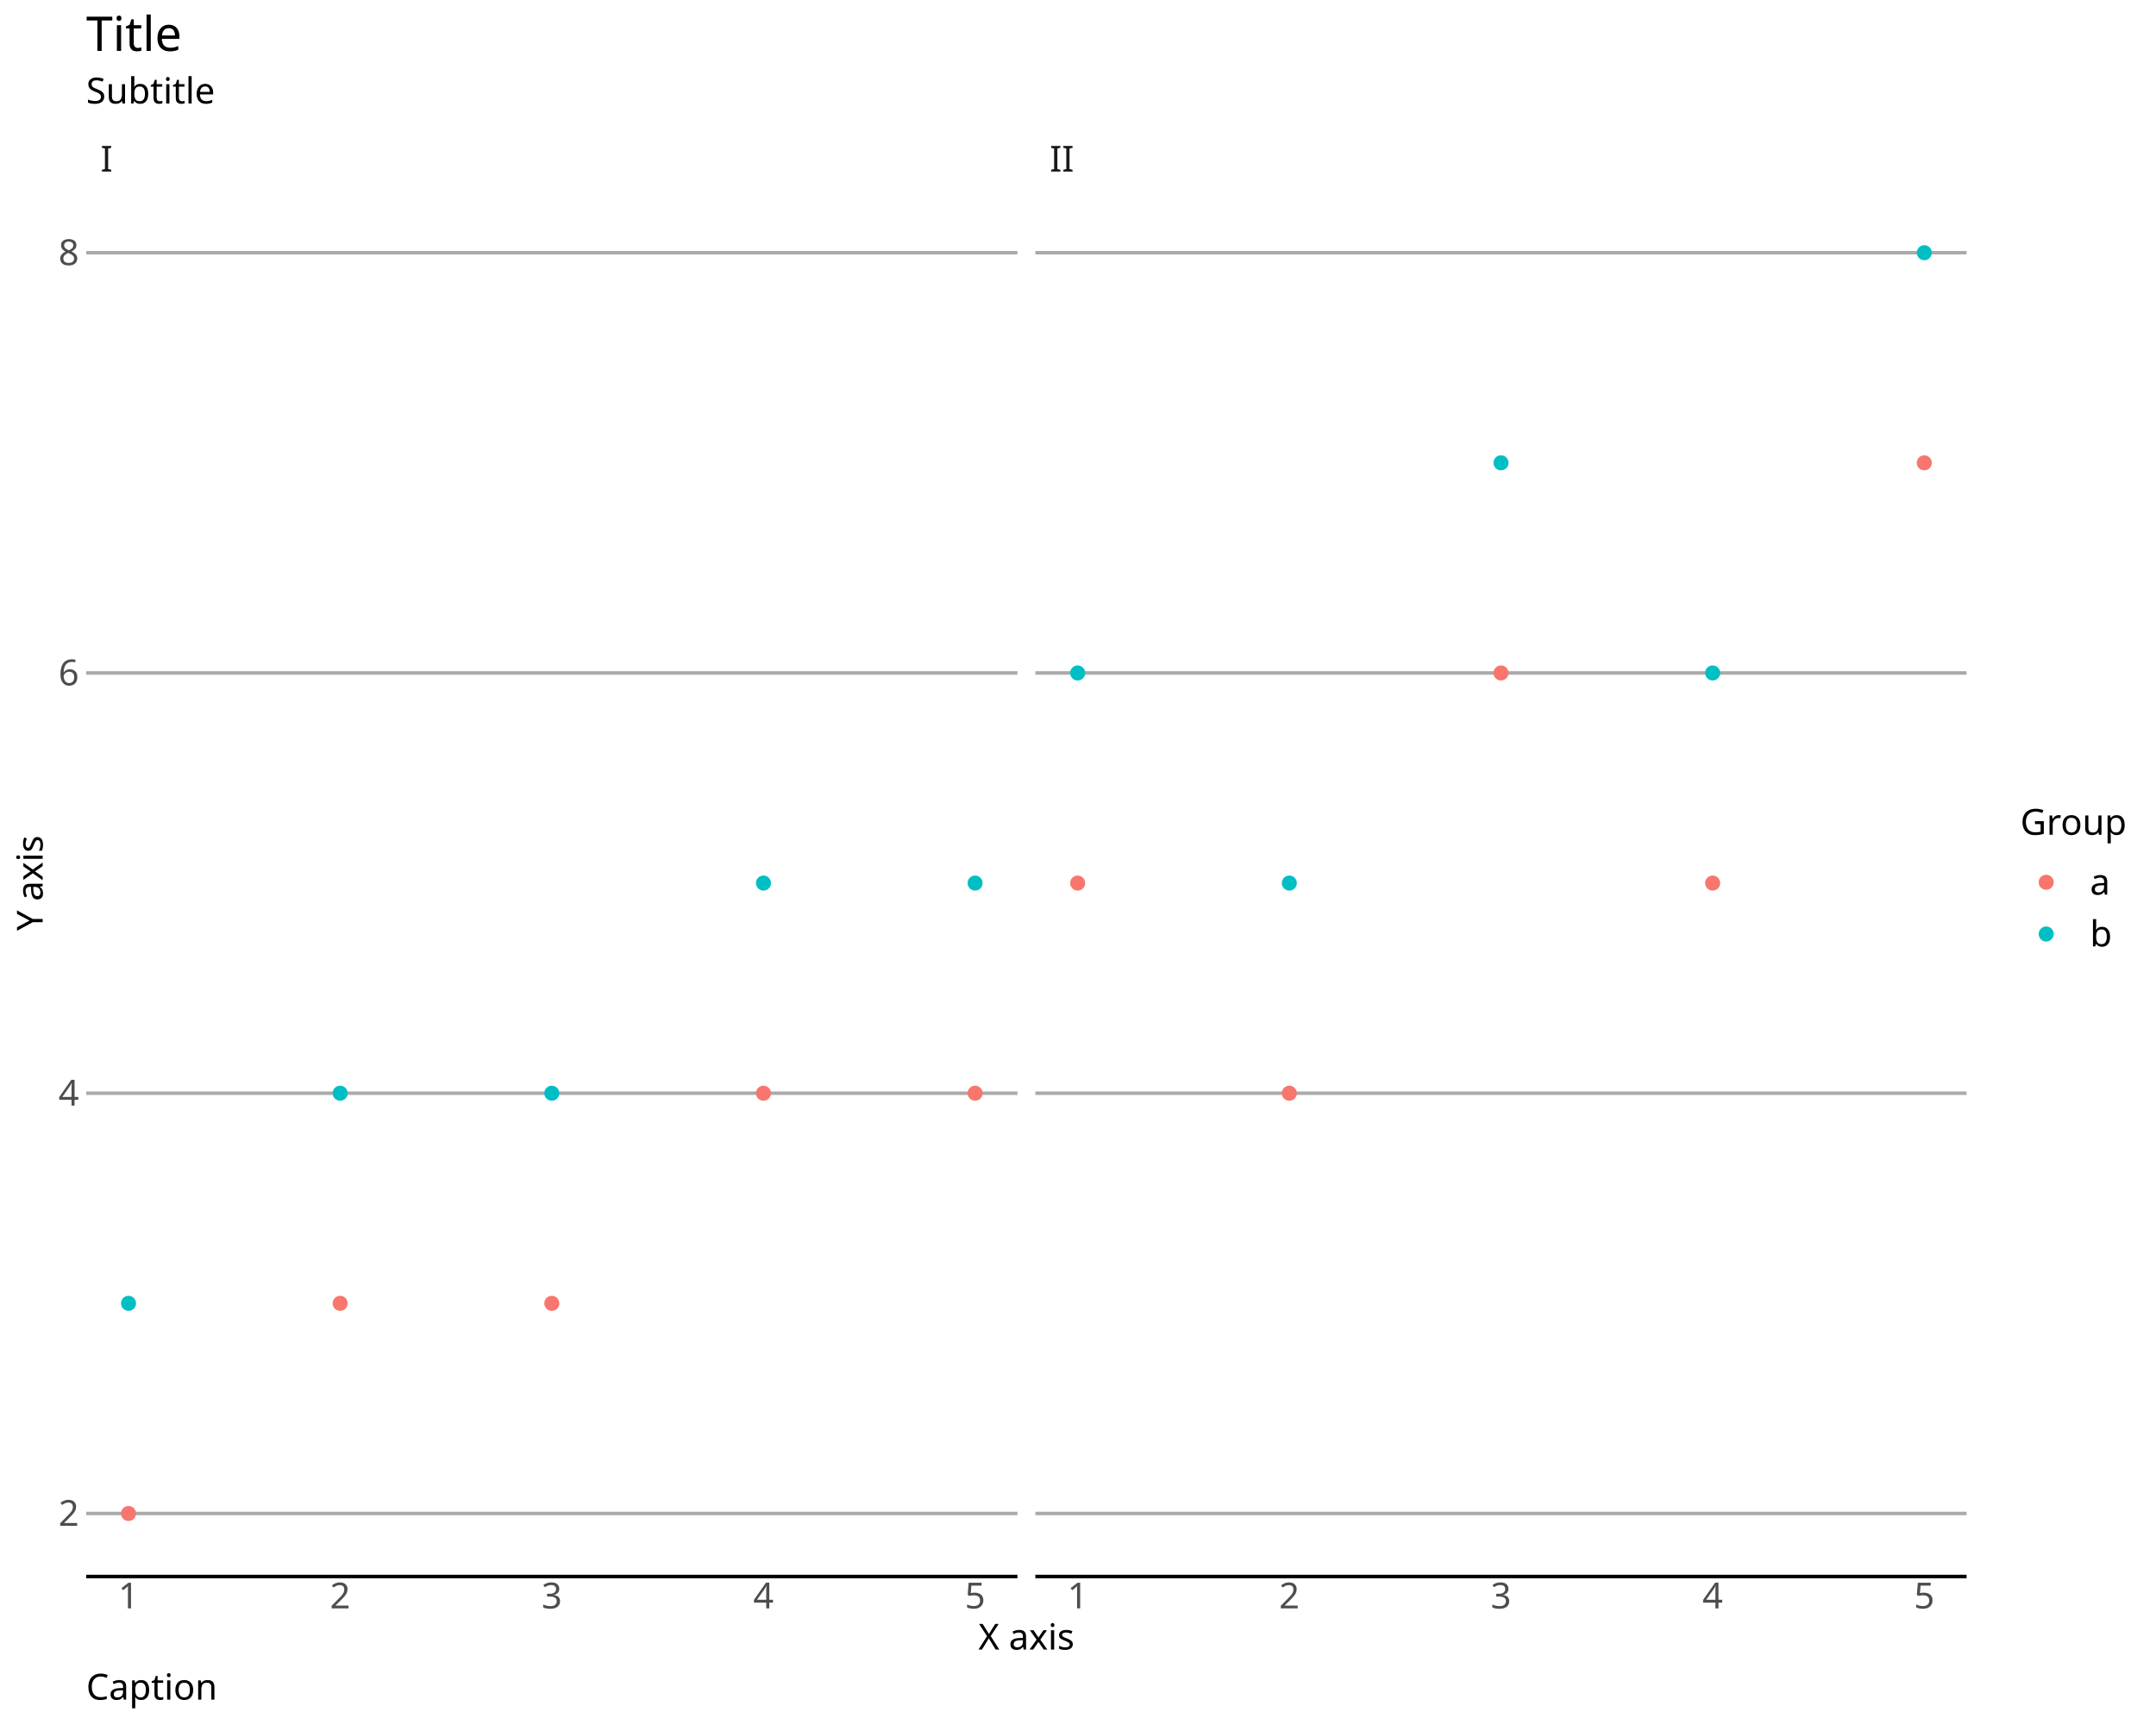
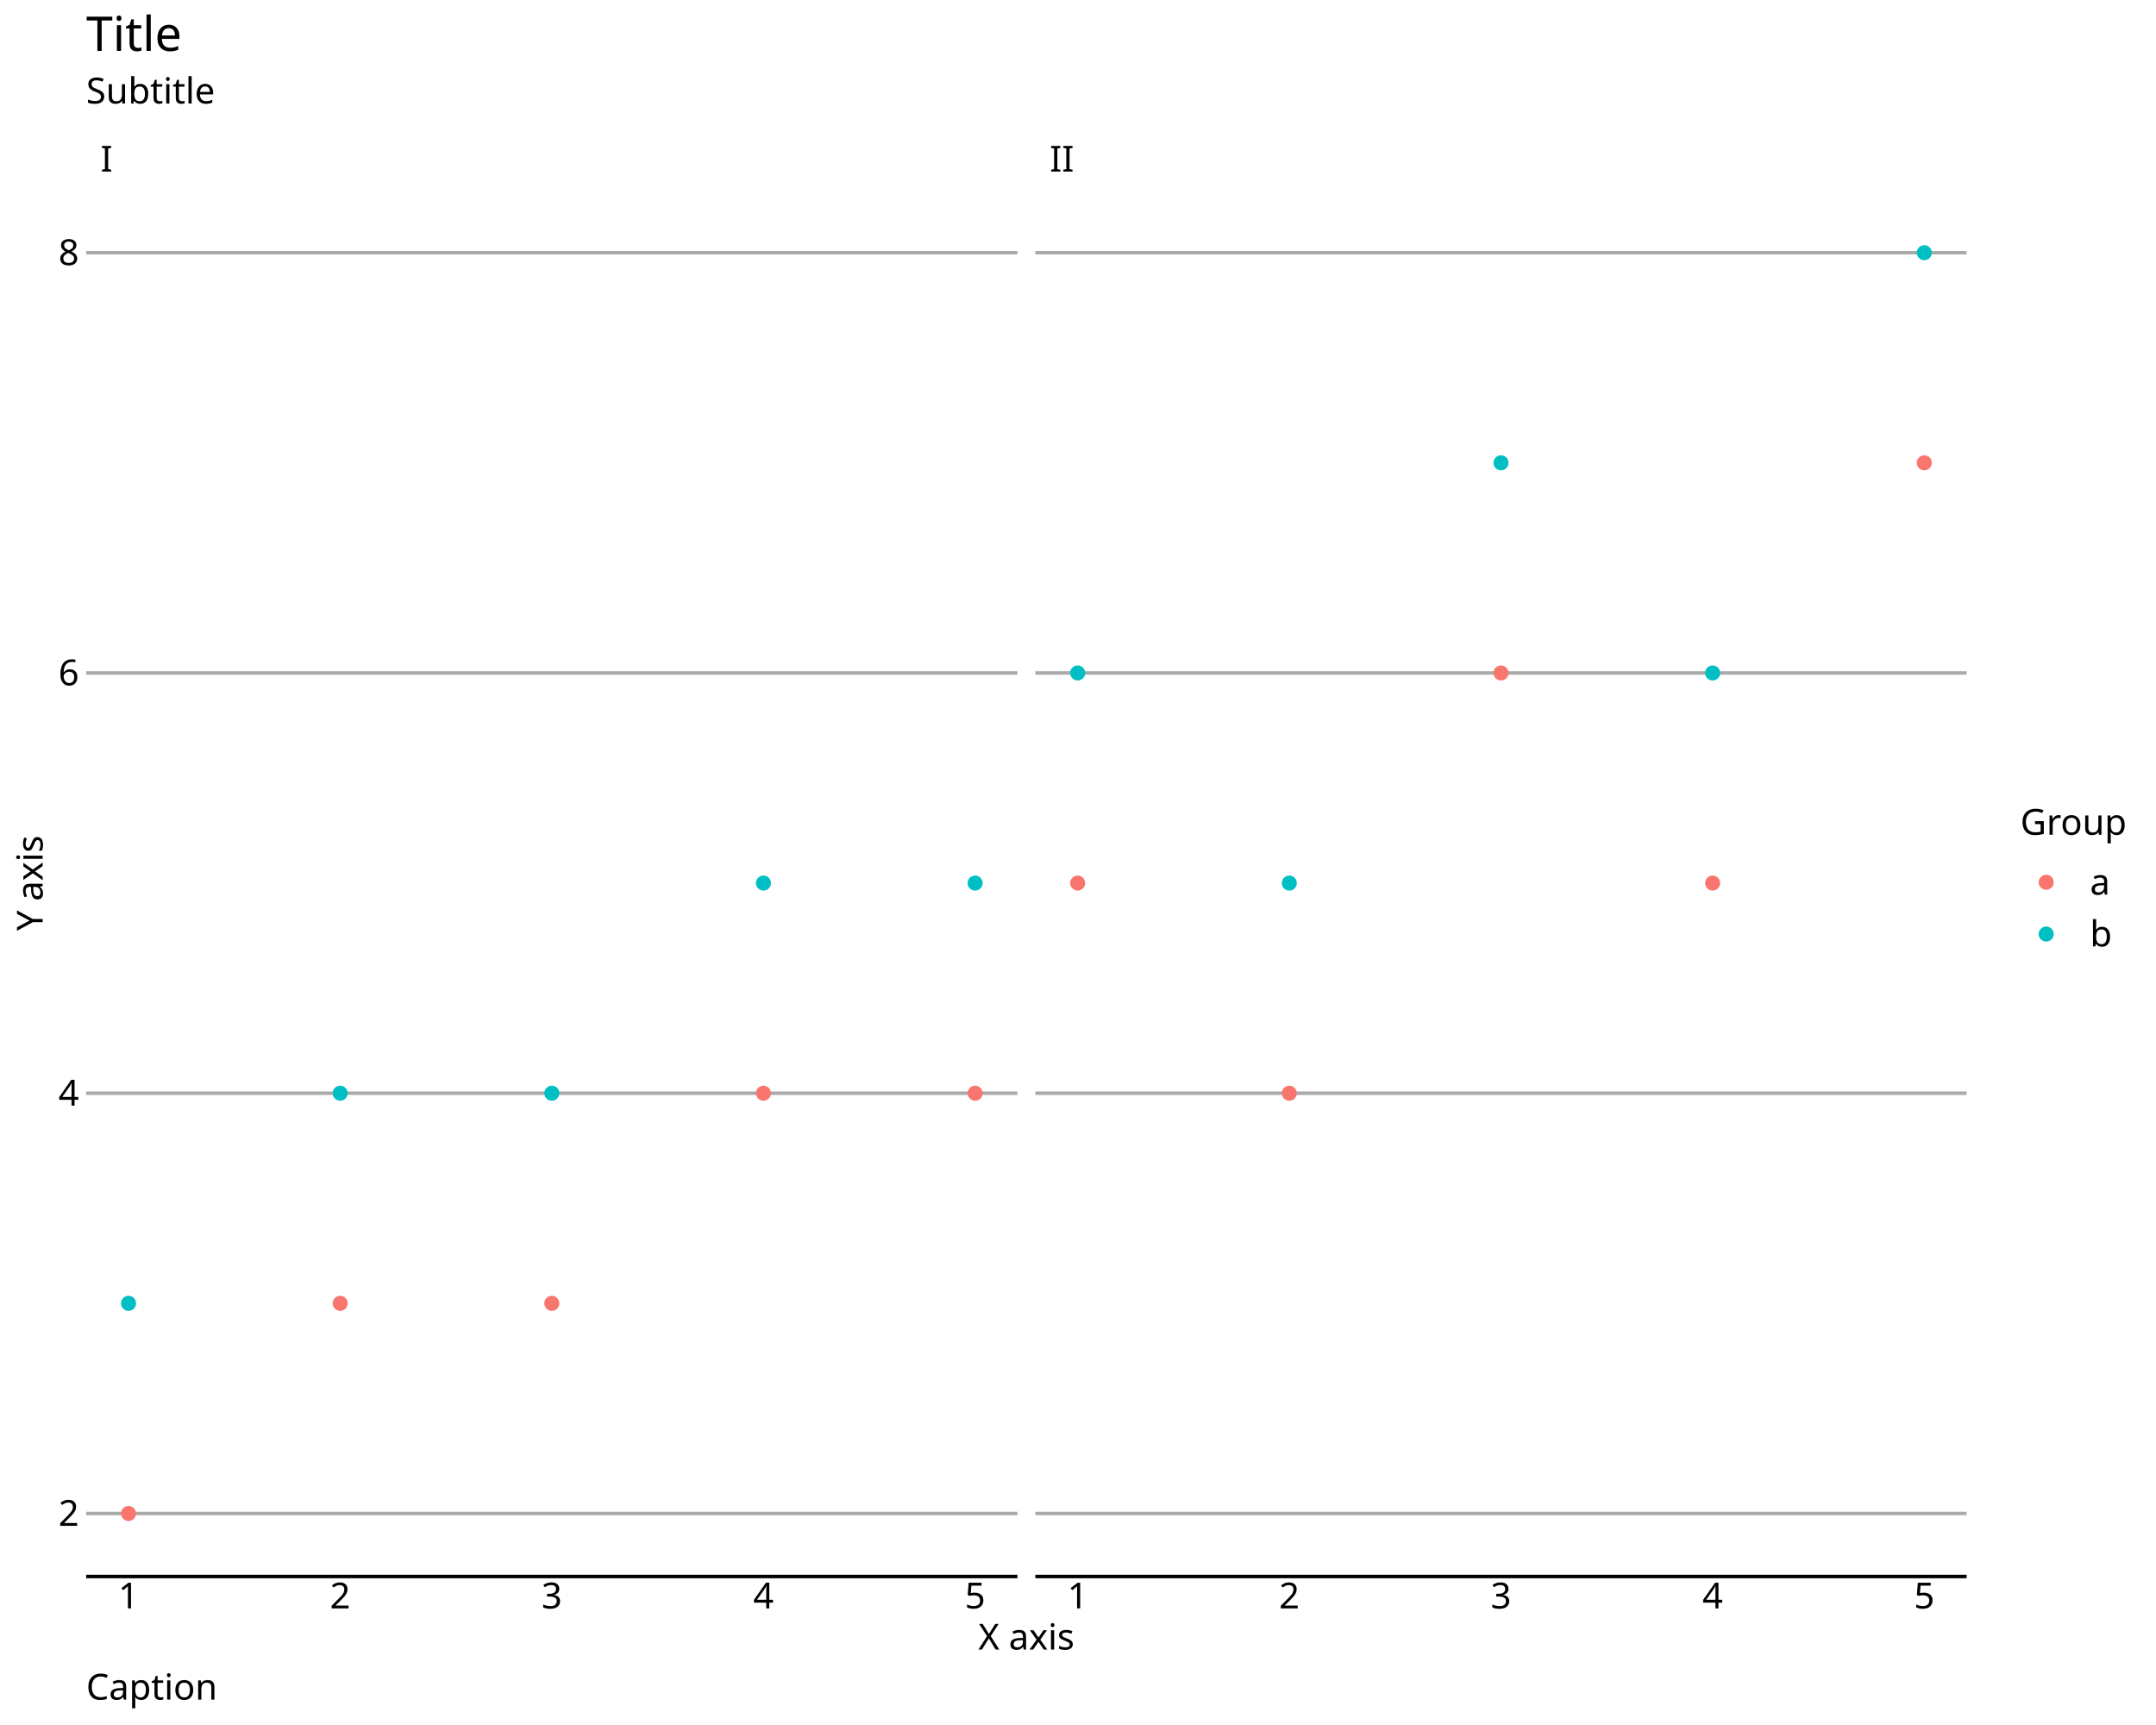
<svg xmlns="http://www.w3.org/2000/svg" class="svglite" data-engine-version="2.0" width="720.00pt" height="576.00pt" viewBox="0 0 720.00 576.00">
  <defs>
    <style type="text/css">
    .svglite line, .svglite polyline, .svglite polygon, .svglite path, .svglite rect, .svglite circle {
      fill: none;
      stroke: #000000;
      stroke-linecap: round;
      stroke-linejoin: round;
      stroke-miterlimit: 10.00;
    }
  </style>
  </defs>
  <rect width="100%" height="100%" style="stroke: none; fill: #FFFFFF;" />
  <defs>
    <clipPath id="cpMC4wMHw3MjAuMDB8MC4wMHw1NzYuMDA=">
      <rect x="0.00" y="0.00" width="720.00" height="576.00" />
    </clipPath>
  </defs>
  <g clip-path="url(#cpMC4wMHw3MjAuMDB8MC4wMHw1NzYuMDA=)">
-     <rect x="0.00" y="0.00" width="720.00" height="576.00" style="stroke-width: 1.16; stroke: #FFFFFF; fill: #FFFFFF;" />
+     <rect x="0.00" y="0.00" width="720.00" height="576.00" style="stroke-width: 1.16; stroke: none; fill: #FFFFFF;" />
  </g>
  <defs>
    <clipPath id="cpMjguNzh8MzM5Ljc4fDYzLjMzfDUyNi40Mg==">
      <rect x="28.78" y="63.33" width="311.00" height="463.09" />
    </clipPath>
  </defs>
  <g clip-path="url(#cpMjguNzh8MzM5Ljc4fDYzLjMzfDUyNi40Mg==)">
    <polyline points="28.78,505.37 339.78,505.37 " style="stroke-width: 1.16; stroke: #AAAAAA; stroke-linecap: butt;" />
    <polyline points="28.78,365.04 339.78,365.04 " style="stroke-width: 1.16; stroke: #AAAAAA; stroke-linecap: butt;" />
    <polyline points="28.78,224.71 339.78,224.71 " style="stroke-width: 1.16; stroke: #AAAAAA; stroke-linecap: butt;" />
    <polyline points="28.78,84.38 339.78,84.38 " style="stroke-width: 1.16; stroke: #AAAAAA; stroke-linecap: butt;" />
    <circle cx="42.92" cy="505.37" r="2.13" style="stroke-width: 0.77; stroke: #F8766D; fill: #F8766D;" />
    <circle cx="184.28" cy="435.20" r="2.13" style="stroke-width: 0.77; stroke: #F8766D; fill: #F8766D;" />
    <circle cx="325.64" cy="365.04" r="2.13" style="stroke-width: 0.77; stroke: #F8766D; fill: #F8766D;" />
    <circle cx="113.60" cy="435.20" r="2.13" style="stroke-width: 0.77; stroke: #F8766D; fill: #F8766D;" />
    <circle cx="254.96" cy="365.04" r="2.13" style="stroke-width: 0.77; stroke: #F8766D; fill: #F8766D;" />
    <circle cx="42.92" cy="435.20" r="2.13" style="stroke-width: 0.77; stroke: #00BFC4; fill: #00BFC4;" />
    <circle cx="184.28" cy="365.04" r="2.13" style="stroke-width: 0.77; stroke: #00BFC4; fill: #00BFC4;" />
    <circle cx="325.64" cy="294.87" r="2.13" style="stroke-width: 0.77; stroke: #00BFC4; fill: #00BFC4;" />
    <circle cx="113.60" cy="365.04" r="2.13" style="stroke-width: 0.77; stroke: #00BFC4; fill: #00BFC4;" />
    <circle cx="254.96" cy="294.87" r="2.13" style="stroke-width: 0.77; stroke: #00BFC4; fill: #00BFC4;" />
  </g>
  <g clip-path="url(#cpMC4wMHw3MjAuMDB8MC4wMHw1NzYuMDA=)">
</g>
  <defs>
    <clipPath id="cpMzQ1Ljc2fDY1Ni43NXw2My4zM3w1MjYuNDI=">
      <rect x="345.76" y="63.33" width="311.00" height="463.09" />
    </clipPath>
  </defs>
  <g clip-path="url(#cpMzQ1Ljc2fDY1Ni43NXw2My4zM3w1MjYuNDI=)">
    <polyline points="345.76,505.37 656.75,505.37 " style="stroke-width: 1.16; stroke: #AAAAAA; stroke-linecap: butt;" />
    <polyline points="345.76,365.04 656.75,365.04 " style="stroke-width: 1.16; stroke: #AAAAAA; stroke-linecap: butt;" />
    <polyline points="345.76,224.71 656.75,224.71 " style="stroke-width: 1.16; stroke: #AAAAAA; stroke-linecap: butt;" />
    <polyline points="345.76,84.38 656.75,84.38 " style="stroke-width: 1.16; stroke: #AAAAAA; stroke-linecap: butt;" />
    <circle cx="430.57" cy="365.04" r="2.13" style="stroke-width: 0.77; stroke: #F8766D; fill: #F8766D;" />
    <circle cx="571.94" cy="294.87" r="2.13" style="stroke-width: 0.77; stroke: #F8766D; fill: #F8766D;" />
    <circle cx="359.89" cy="294.87" r="2.13" style="stroke-width: 0.77; stroke: #F8766D; fill: #F8766D;" />
    <circle cx="501.26" cy="224.71" r="2.13" style="stroke-width: 0.77; stroke: #F8766D; fill: #F8766D;" />
    <circle cx="642.62" cy="154.54" r="2.13" style="stroke-width: 0.77; stroke: #F8766D; fill: #F8766D;" />
    <circle cx="430.57" cy="294.87" r="2.13" style="stroke-width: 0.77; stroke: #00BFC4; fill: #00BFC4;" />
    <circle cx="571.94" cy="224.71" r="2.13" style="stroke-width: 0.77; stroke: #00BFC4; fill: #00BFC4;" />
    <circle cx="359.89" cy="224.71" r="2.13" style="stroke-width: 0.77; stroke: #00BFC4; fill: #00BFC4;" />
    <circle cx="501.26" cy="154.54" r="2.13" style="stroke-width: 0.77; stroke: #00BFC4; fill: #00BFC4;" />
    <circle cx="642.62" cy="84.38" r="2.13" style="stroke-width: 0.77; stroke: #00BFC4; fill: #00BFC4;" />
  </g>
  <g clip-path="url(#cpMC4wMHw3MjAuMDB8MC4wMHw1NzYuMDA=)">
</g>
  <defs>
    <clipPath id="cpMjguNzh8MzM5Ljc4fDQzLjAyfDYzLjMz">
      <rect x="28.78" y="43.02" width="311.00" height="20.31" />
    </clipPath>
  </defs>
  <g clip-path="url(#cpMjguNzh8MzM5Ljc4fDQzLjAyfDYzLjMz)">
-     <text x="33.56" y="57.30" style="font-size: 12.00px; fill: #1A1A1A; font-family: sans;" textLength="3.33px" lengthAdjust="spacingAndGlyphs">I</text>
+     <text x="33.56" y="57.30" style="font-size: 12.00px; font-family: sans;" textLength="3.33px" lengthAdjust="spacingAndGlyphs">I</text>
  </g>
  <g clip-path="url(#cpMC4wMHw3MjAuMDB8MC4wMHw1NzYuMDA=)">
</g>
  <defs>
    <clipPath id="cpMzQ1Ljc2fDY1Ni43NXw0My4wMnw2My4zMw==">
      <rect x="345.76" y="43.02" width="311.00" height="20.31" />
    </clipPath>
  </defs>
  <g clip-path="url(#cpMzQ1Ljc2fDY1Ni43NXw0My4wMnw2My4zMw==)">
-     <text x="350.54" y="57.30" style="font-size: 12.00px; fill: #1A1A1A; font-family: sans;" textLength="6.67px" lengthAdjust="spacingAndGlyphs">II</text>
+     <text x="350.54" y="57.30" style="font-size: 12.00px; font-family: sans;" textLength="6.67px" lengthAdjust="spacingAndGlyphs">II</text>
  </g>
  <g clip-path="url(#cpMC4wMHw3MjAuMDB8MC4wMHw1NzYuMDA=)">
    <polyline points="28.78,526.42 339.78,526.42 " style="stroke-width: 1.16; stroke-linecap: butt;" />
-     <text x="42.92" y="537.07" text-anchor="middle" style="font-size: 12.00px; fill: #4D4D4D; font-family: sans;" textLength="6.67px" lengthAdjust="spacingAndGlyphs">1</text>
-     <text x="113.60" y="537.07" text-anchor="middle" style="font-size: 12.00px; fill: #4D4D4D; font-family: sans;" textLength="6.67px" lengthAdjust="spacingAndGlyphs">2</text>
-     <text x="184.28" y="537.07" text-anchor="middle" style="font-size: 12.00px; fill: #4D4D4D; font-family: sans;" textLength="6.67px" lengthAdjust="spacingAndGlyphs">3</text>
-     <text x="254.96" y="537.07" text-anchor="middle" style="font-size: 12.00px; fill: #4D4D4D; font-family: sans;" textLength="6.67px" lengthAdjust="spacingAndGlyphs">4</text>
-     <text x="325.64" y="537.07" text-anchor="middle" style="font-size: 12.00px; fill: #4D4D4D; font-family: sans;" textLength="6.67px" lengthAdjust="spacingAndGlyphs">5</text>
+     <text x="42.92" y="537.07" text-anchor="middle" style="font-size: 12.00px; font-family: sans;" textLength="6.67px" lengthAdjust="spacingAndGlyphs">1</text>
+     <text x="113.60" y="537.07" text-anchor="middle" style="font-size: 12.00px; font-family: sans;" textLength="6.67px" lengthAdjust="spacingAndGlyphs">2</text>
+     <text x="184.28" y="537.07" text-anchor="middle" style="font-size: 12.00px; font-family: sans;" textLength="6.67px" lengthAdjust="spacingAndGlyphs">3</text>
+     <text x="254.96" y="537.07" text-anchor="middle" style="font-size: 12.00px; font-family: sans;" textLength="6.67px" lengthAdjust="spacingAndGlyphs">4</text>
+     <text x="325.64" y="537.07" text-anchor="middle" style="font-size: 12.00px; font-family: sans;" textLength="6.67px" lengthAdjust="spacingAndGlyphs">5</text>
    <polyline points="345.76,526.42 656.75,526.42 " style="stroke-width: 1.16; stroke-linecap: butt;" />
-     <text x="359.89" y="537.07" text-anchor="middle" style="font-size: 12.00px; fill: #4D4D4D; font-family: sans;" textLength="6.67px" lengthAdjust="spacingAndGlyphs">1</text>
-     <text x="430.57" y="537.07" text-anchor="middle" style="font-size: 12.00px; fill: #4D4D4D; font-family: sans;" textLength="6.67px" lengthAdjust="spacingAndGlyphs">2</text>
-     <text x="501.26" y="537.07" text-anchor="middle" style="font-size: 12.00px; fill: #4D4D4D; font-family: sans;" textLength="6.67px" lengthAdjust="spacingAndGlyphs">3</text>
-     <text x="571.94" y="537.07" text-anchor="middle" style="font-size: 12.00px; fill: #4D4D4D; font-family: sans;" textLength="6.67px" lengthAdjust="spacingAndGlyphs">4</text>
-     <text x="642.62" y="537.07" text-anchor="middle" style="font-size: 12.00px; fill: #4D4D4D; font-family: sans;" textLength="6.67px" lengthAdjust="spacingAndGlyphs">5</text>
-     <text x="26.39" y="509.50" text-anchor="end" style="font-size: 12.00px; fill: #4D4D4D; font-family: sans;" textLength="6.67px" lengthAdjust="spacingAndGlyphs">2</text>
-     <text x="26.39" y="369.17" text-anchor="end" style="font-size: 12.00px; fill: #4D4D4D; font-family: sans;" textLength="6.67px" lengthAdjust="spacingAndGlyphs">4</text>
-     <text x="26.39" y="228.84" text-anchor="end" style="font-size: 12.00px; fill: #4D4D4D; font-family: sans;" textLength="6.67px" lengthAdjust="spacingAndGlyphs">6</text>
-     <text x="26.39" y="88.51" text-anchor="end" style="font-size: 12.00px; fill: #4D4D4D; font-family: sans;" textLength="6.67px" lengthAdjust="spacingAndGlyphs">8</text>
+     <text x="359.89" y="537.07" text-anchor="middle" style="font-size: 12.00px; font-family: sans;" textLength="6.67px" lengthAdjust="spacingAndGlyphs">1</text>
+     <text x="430.57" y="537.07" text-anchor="middle" style="font-size: 12.00px; font-family: sans;" textLength="6.67px" lengthAdjust="spacingAndGlyphs">2</text>
+     <text x="501.26" y="537.07" text-anchor="middle" style="font-size: 12.00px; font-family: sans;" textLength="6.67px" lengthAdjust="spacingAndGlyphs">3</text>
+     <text x="571.94" y="537.07" text-anchor="middle" style="font-size: 12.00px; font-family: sans;" textLength="6.67px" lengthAdjust="spacingAndGlyphs">4</text>
+     <text x="642.62" y="537.07" text-anchor="middle" style="font-size: 12.00px; font-family: sans;" textLength="6.67px" lengthAdjust="spacingAndGlyphs">5</text>
+     <text x="26.39" y="509.50" text-anchor="end" style="font-size: 12.00px; font-family: sans;" textLength="6.67px" lengthAdjust="spacingAndGlyphs">2</text>
+     <text x="26.39" y="369.17" text-anchor="end" style="font-size: 12.00px; font-family: sans;" textLength="6.67px" lengthAdjust="spacingAndGlyphs">4</text>
+     <text x="26.39" y="228.84" text-anchor="end" style="font-size: 12.00px; font-family: sans;" textLength="6.67px" lengthAdjust="spacingAndGlyphs">6</text>
+     <text x="26.39" y="88.51" text-anchor="end" style="font-size: 12.00px; font-family: sans;" textLength="6.67px" lengthAdjust="spacingAndGlyphs">8</text>
    <text x="342.77" y="550.80" text-anchor="middle" style="font-size: 12.00px; font-family: sans;" textLength="32.69px" lengthAdjust="spacingAndGlyphs">X axis</text>
    <text transform="translate(14.24,294.87) rotate(-90)" text-anchor="middle" style="font-size: 12.00px; font-family: sans;" textLength="32.69px" lengthAdjust="spacingAndGlyphs">Y axis</text>
    <rect x="668.71" y="263.25" width="45.31" height="63.24" style="stroke-width: 1.16; stroke: none;" />
    <text x="674.69" y="278.73" style="font-size: 12.00px; font-family: sans;" textLength="33.36px" lengthAdjust="spacingAndGlyphs">Group</text>
    <rect x="674.69" y="285.96" width="17.28" height="17.28" style="stroke-width: 1.16; stroke: none;" />
    <circle cx="683.33" cy="294.60" r="2.13" style="stroke-width: 0.77; stroke: #F8766D; fill: #F8766D;" />
    <rect x="674.69" y="303.24" width="17.28" height="17.28" style="stroke-width: 1.16; stroke: none;" />
    <circle cx="683.33" cy="311.88" r="2.13" style="stroke-width: 0.77; stroke: #00BFC4; fill: #00BFC4;" />
    <text x="697.94" y="298.73" style="font-size: 12.00px; font-family: sans;" textLength="6.67px" lengthAdjust="spacingAndGlyphs">a</text>
    <text x="697.94" y="316.01" style="font-size: 12.00px; font-family: sans;" textLength="6.67px" lengthAdjust="spacingAndGlyphs">b</text>
    <text x="28.78" y="34.55" style="font-size: 12.00px; font-family: sans;" textLength="40.02px" lengthAdjust="spacingAndGlyphs">Subtitle</text>
    <text x="28.78" y="16.99" style="font-size: 16.00px; font-family: sans;" textLength="30.22px" lengthAdjust="spacingAndGlyphs">Title</text>
    <text x="28.78" y="567.53" style="font-size: 12.00px; font-family: sans;" textLength="41.36px" lengthAdjust="spacingAndGlyphs">Caption</text>
  </g>
</svg>
